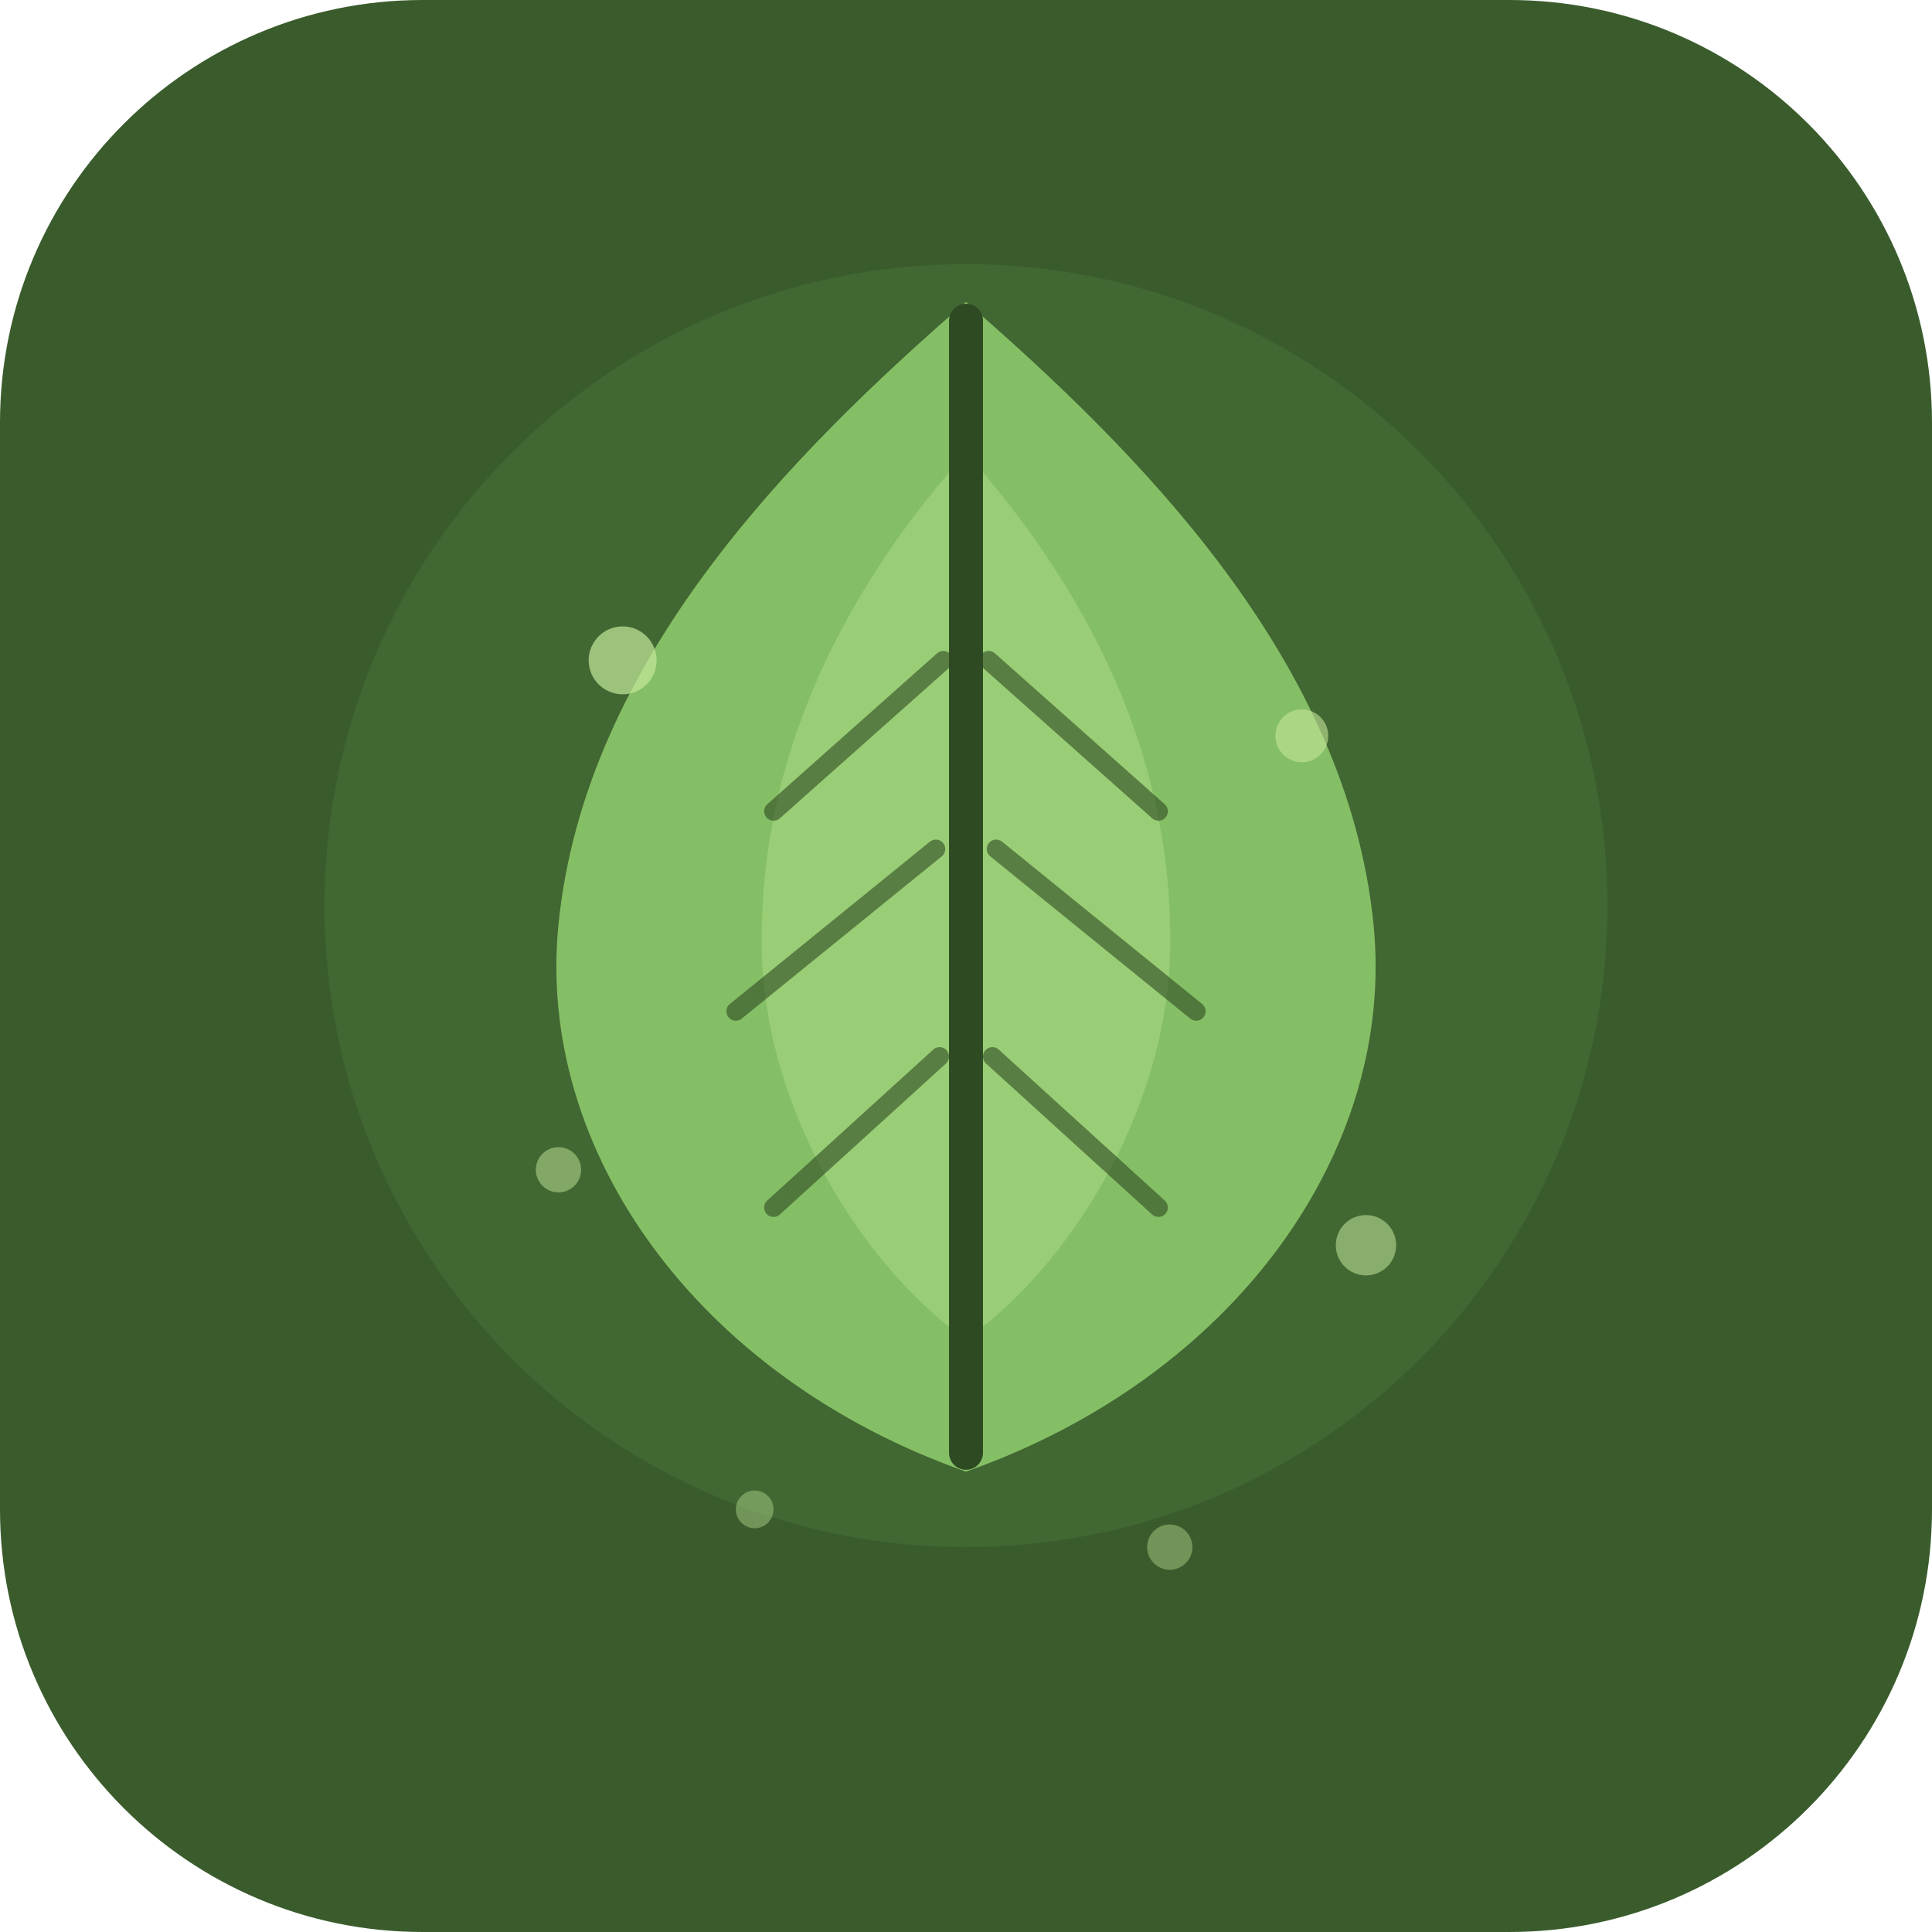
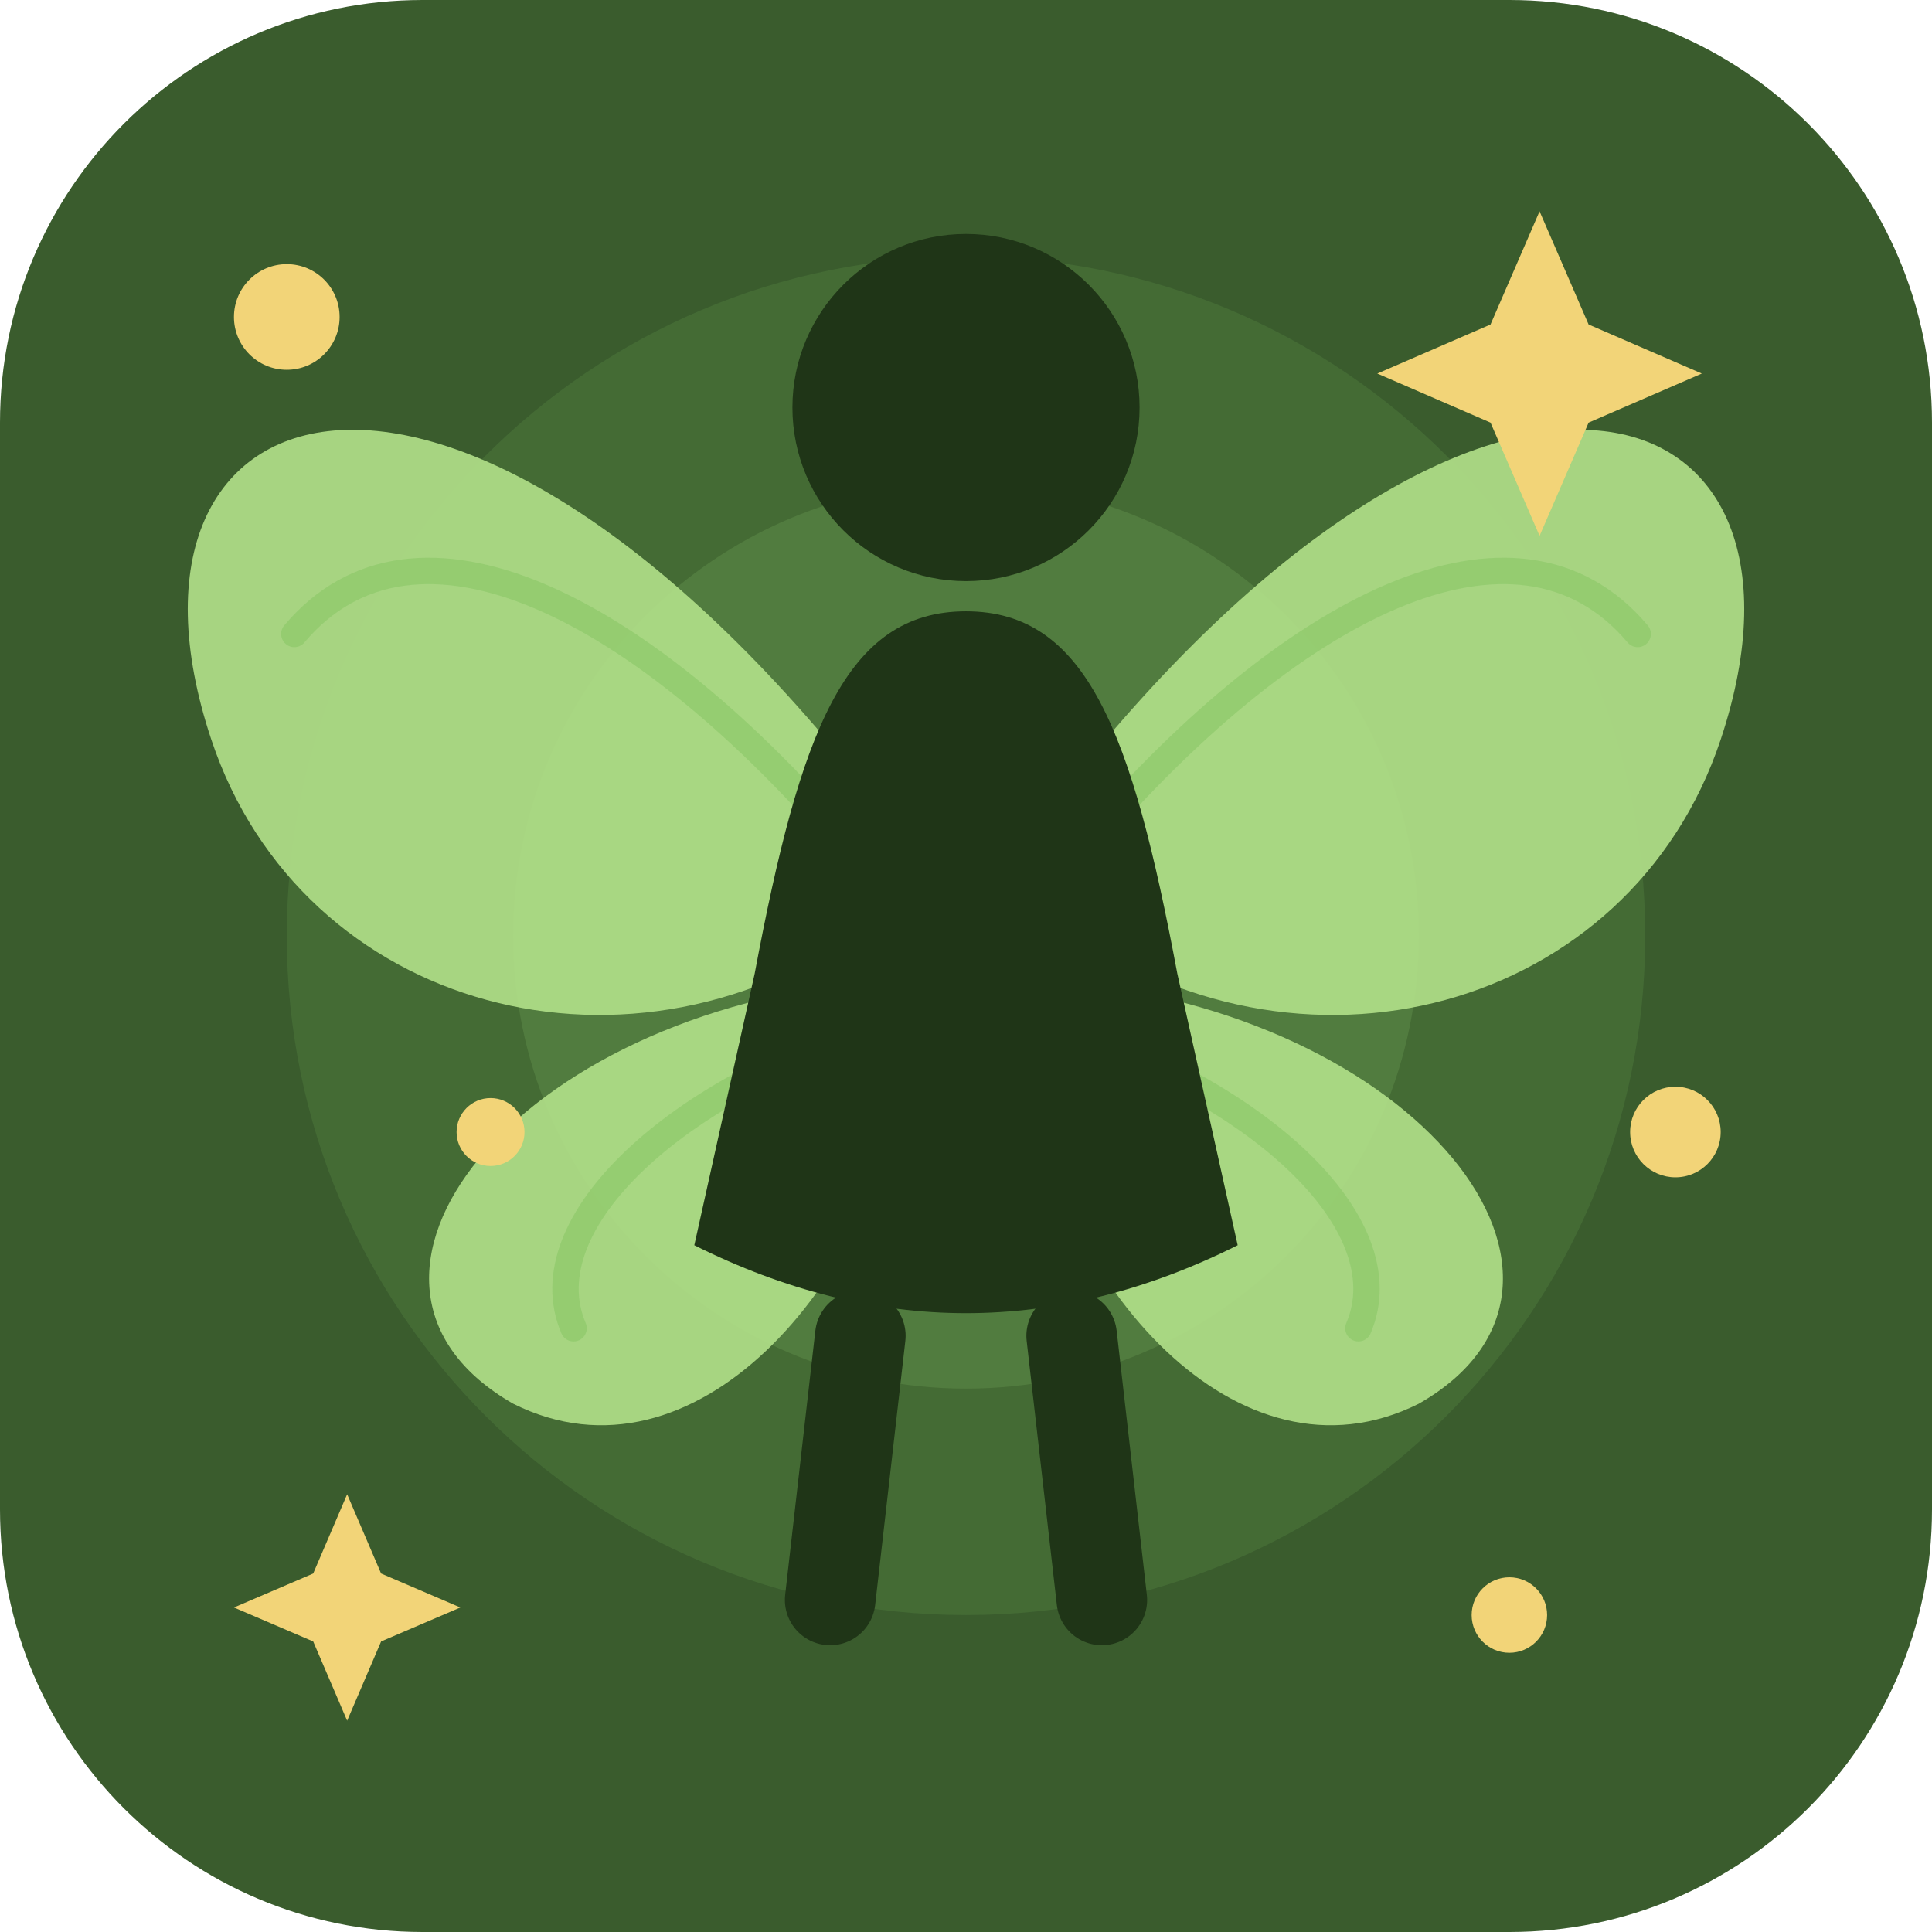
<svg xmlns="http://www.w3.org/2000/svg" viewBox="0 0 512 512">
  <rect width="512" height="512" rx="112" fill="#3a5c2d" />
-   <circle cx="256" cy="240" r="170" fill="#4d7a3c" opacity="0.35" />
-   <path d="M256 80     C210 120 155 175 148 245     C142 305 185 365 256 390     C327 365 370 305 364 245     C357 175 302 120 256 80Z" fill="#8dc96a" opacity="0.9" />
-   <path d="M256 120     C225 155 200 200 202 255     C204 295 228 335 256 355     C284 335 308 295 310 255     C312 200 287 155 256 120Z" fill="#b0de88" opacity="0.5" />
-   <line x1="256" y1="85" x2="256" y2="385" stroke="#2d4a22" stroke-width="9" stroke-linecap="round" />
-   <line x1="250" y1="175" x2="205" y2="215" stroke="#2d4a22" stroke-width="5" stroke-linecap="round" opacity="0.6" />
-   <line x1="248" y1="225" x2="195" y2="268" stroke="#2d4a22" stroke-width="5" stroke-linecap="round" opacity="0.6" />
-   <line x1="249" y1="280" x2="205" y2="320" stroke="#2d4a22" stroke-width="5" stroke-linecap="round" opacity="0.6" />
-   <line x1="262" y1="175" x2="307" y2="215" stroke="#2d4a22" stroke-width="5" stroke-linecap="round" opacity="0.6" />
-   <line x1="264" y1="225" x2="317" y2="268" stroke="#2d4a22" stroke-width="5" stroke-linecap="round" opacity="0.6" />
-   <line x1="263" y1="280" x2="307" y2="320" stroke="#2d4a22" stroke-width="5" stroke-linecap="round" opacity="0.6" />
-   <circle cx="165" cy="175" r="9" fill="#c4e89a" opacity="0.7" />
-   <circle cx="345" cy="195" r="7" fill="#c4e89a" opacity="0.6" />
-   <circle cx="148" cy="310" r="6" fill="#c4e89a" opacity="0.5" />
-   <circle cx="362" cy="330" r="8" fill="#c4e89a" opacity="0.55" />
-   <circle cx="200" cy="400" r="5" fill="#c4e89a" opacity="0.4" />
-   <circle cx="310" cy="410" r="6" fill="#c4e89a" opacity="0.4" />
+   <circle cx="256" cy="248" r="180" fill="#4d7a3c" opacity="0.5" />
+   <circle cx="256" cy="248" r="120" fill="#6a9a52" opacity="0.35" />
+   <g fill="#b0de88" opacity="0.92">
+     <path d="M232 212 C120 68 24 100 56 196 C80 268 168 292 232 244 Z" />
+     <path d="M280 212 C392 68 488 100 456 196 C432 268 344 292 280 244 Z" />
+     <path d="M232 260 C136 268 80 340 136 372 C184 396 232 340 240 284 Z" />
+     <path d="M280 260 C376 268 432 340 376 372 C328 396 280 340 272 284 Z" />
+   </g>
+   <g stroke="#8dc96a" stroke-width="7" fill="none" opacity="0.7" stroke-linecap="round">
+     <path d="M226 226 C170 160 110 130 78 168" />
+     <path d="M286 226 C342 160 402 130 434 168" />
+     <path d="M234 272 C180 288 140 324 152 352" />
+     <path d="M278 272 C332 288 372 324 360 352" />
+   </g>
+   <g fill="#1f3517">
+     <circle cx="256" cy="108" r="46" />
+     <path d="M256 162 C224 162 212 194 200 258 L184 330 Q256 366 328 330 L312 258 C300 194 288 162 256 162 Z" />
+   </g>
+   <path d="M228 354 L220 424 M284 354 L292 424" stroke="#1f3517" stroke-width="24" stroke-linecap="round" fill="none" />
+   <g fill="#f2d478">
+     <path d="M408 56 l13 30 30 13 -30 13 -13 30 -13 -30 -30 -13 30 -13 Z" />
+     <path d="M92 396 l9 21 21 9 -21 9 -9 21 -9 -21 -21 -9 21 -9 Z" />
+     <circle cx="76" cy="84" r="14" />
+     <circle cx="444" cy="300" r="12" />
+     <circle cx="130" cy="300" r="9" />
+     <circle cx="400" cy="428" r="10" />
+   </g>
</svg>
